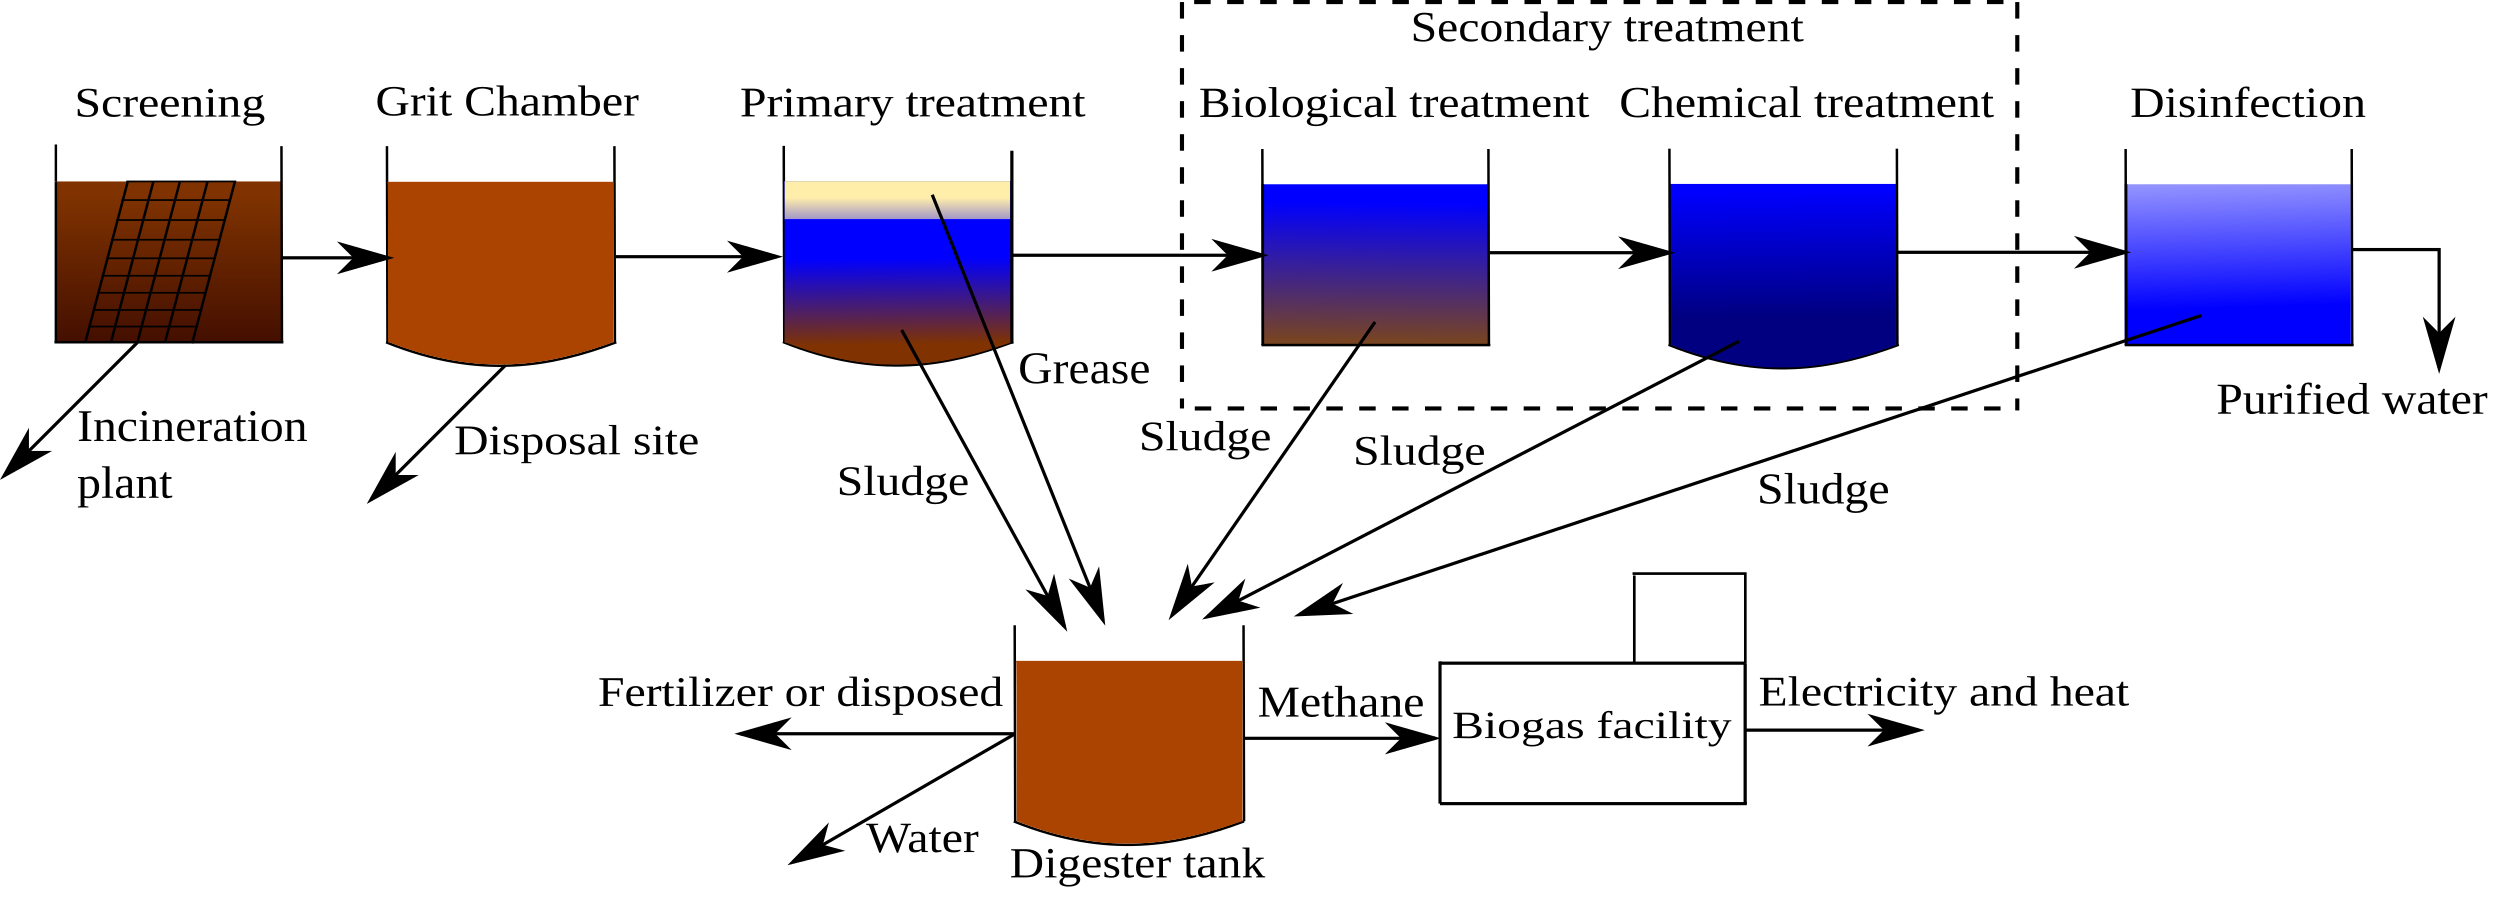
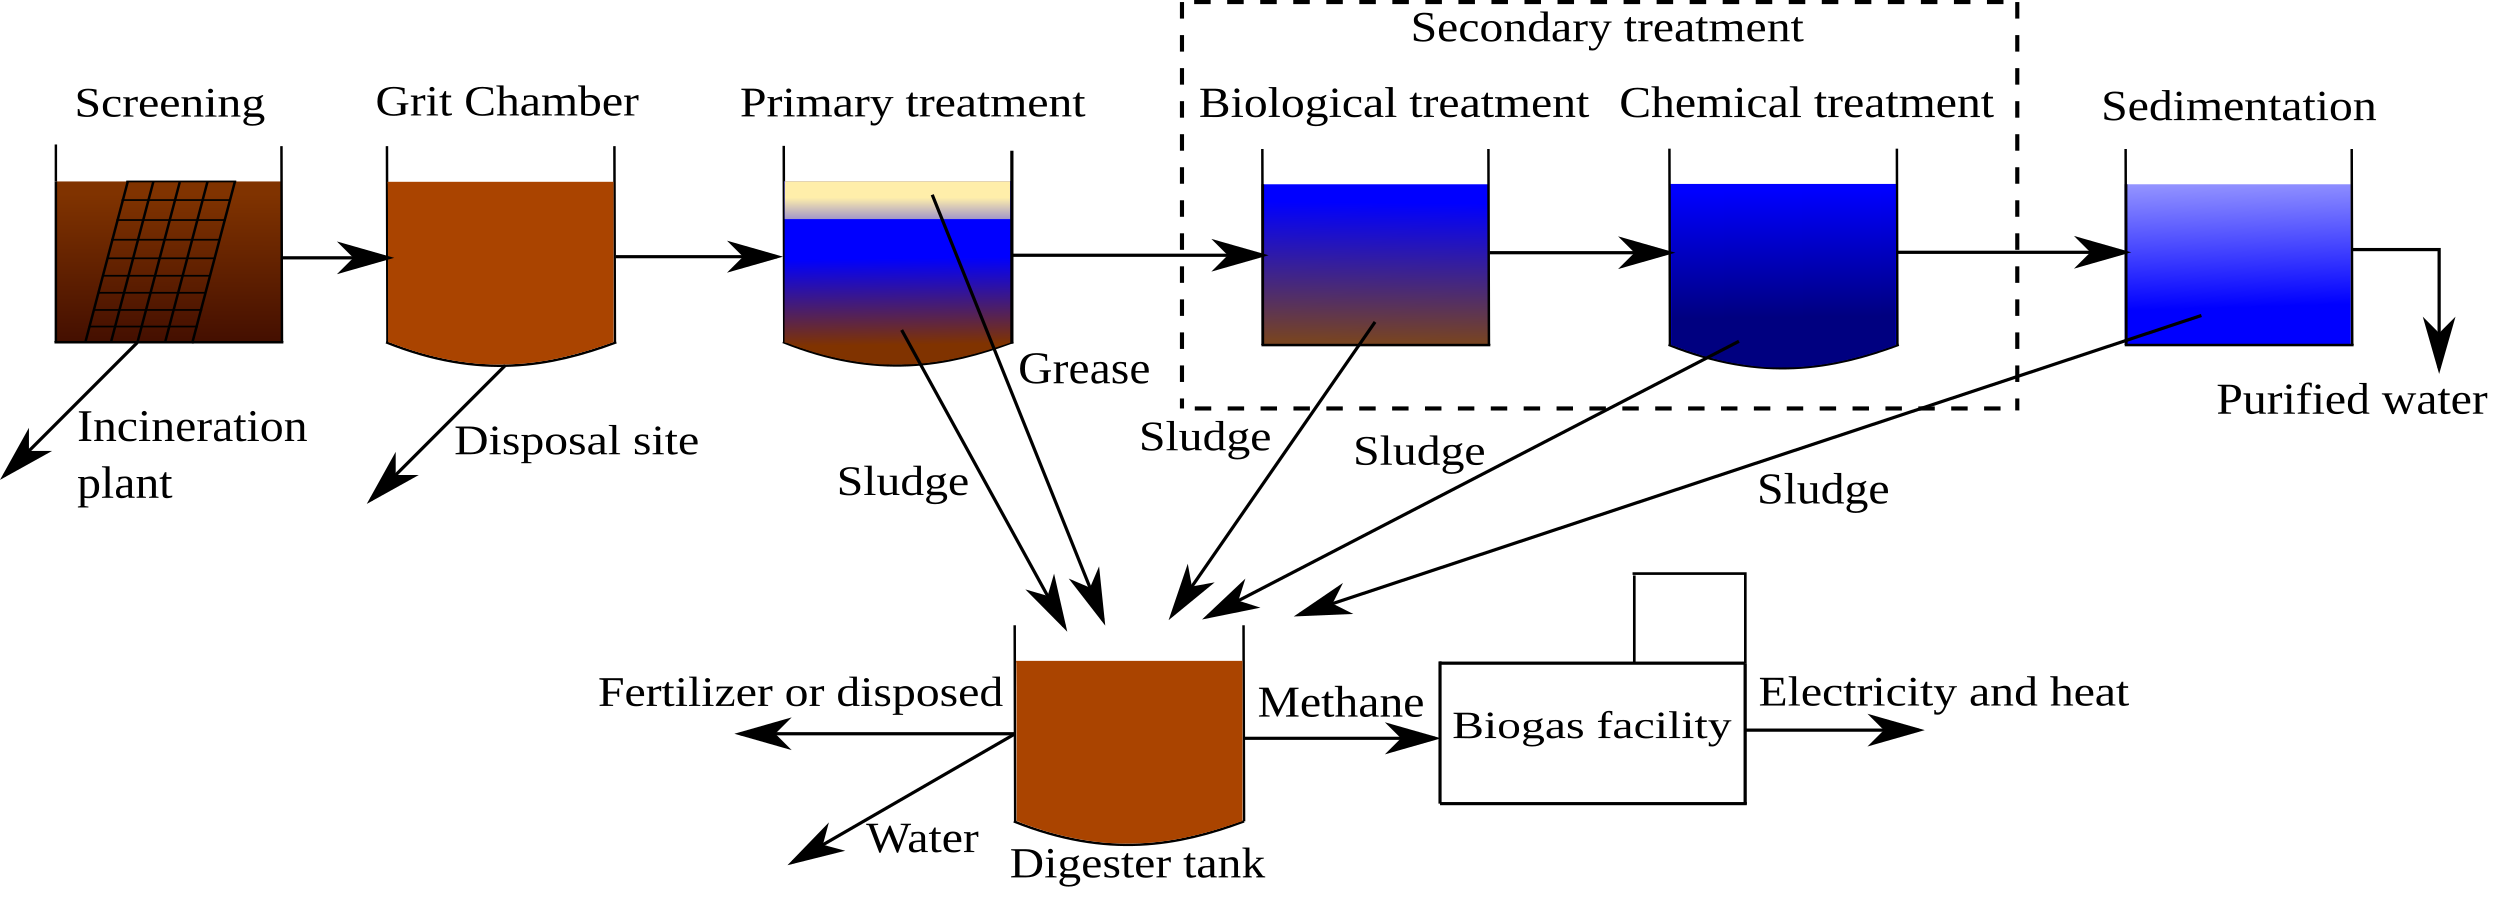
<svg xmlns="http://www.w3.org/2000/svg" xmlns:xlink="http://www.w3.org/1999/xlink" width="205.395mm" height="73.732mm" viewBox="0 0 205.395 73.732" version="1.1" id="svg8445">
  <defs id="defs8439">
    <marker style="overflow:visible" id="marker9866" refX="0" refY="0" orient="auto">
      <path transform="matrix(-0.8,0,0,-0.8,-10,0)" style="fill:#000000;fill-opacity:1;fill-rule:evenodd;stroke:#000000;stroke-width:1pt;stroke-opacity:1" d="M 0,0 5,-5 -12.5,0 5,5 Z" id="path9864" />
    </marker>
    <marker style="overflow:visible" id="marker7467" refX="0" refY="0" orient="auto">
      <path transform="matrix(-0.8,0,0,-0.8,-10,0)" style="fill:#000000;fill-opacity:1;fill-rule:evenodd;stroke:#000000;stroke-width:1pt;stroke-opacity:1" d="M 0,0 5,-5 -12.5,0 5,5 Z" id="path7465" />
    </marker>
    <marker orient="auto" refY="0" refX="0" id="marker6686" style="overflow:visible">
      <path id="path6684" d="M 0,0 5,-5 -12.5,0 5,5 Z" style="fill:#000000;fill-opacity:1;fill-rule:evenodd;stroke:#000000;stroke-width:1pt;stroke-opacity:1" transform="matrix(-0.8,0,0,-0.8,-10,0)" />
    </marker>
    <marker orient="auto" refY="0" refX="0" id="marker6785" style="overflow:visible">
      <path id="path6783" d="M 0,0 5,-5 -12.5,0 5,5 Z" style="fill:#000000;fill-opacity:1;fill-rule:evenodd;stroke:#000000;stroke-width:1pt;stroke-opacity:1" transform="matrix(-0.8,0,0,-0.8,-10,0)" />
    </marker>
    <marker style="overflow:visible" id="marker6178" refX="0" refY="0" orient="auto">
      <path transform="matrix(-0.8,0,0,-0.8,-10,0)" style="fill:#000000;fill-opacity:1;fill-rule:evenodd;stroke:#000000;stroke-width:1pt;stroke-opacity:1" d="M 0,0 5,-5 -12.5,0 5,5 Z" id="path6176" />
    </marker>
    <marker style="overflow:visible" id="marker5956" refX="0" refY="0" orient="auto">
      <path transform="matrix(-0.8,0,0,-0.8,-10,0)" style="fill:#000000;fill-opacity:1;fill-rule:evenodd;stroke:#000000;stroke-width:1pt;stroke-opacity:1" d="M 0,0 5,-5 -12.5,0 5,5 Z" id="path5954" />
    </marker>
    <marker orient="auto" refY="0" refX="0" id="marker5754" style="overflow:visible">
      <path id="path5752" d="M 0,0 5,-5 -12.5,0 5,5 Z" style="fill:#000000;fill-opacity:1;fill-rule:evenodd;stroke:#000000;stroke-width:1pt;stroke-opacity:1" transform="matrix(-0.8,0,0,-0.8,-10,0)" />
    </marker>
    <marker orient="auto" refY="0" refX="0" id="marker5374" style="overflow:visible">
      <path id="path5372" d="M 0,0 5,-5 -12.5,0 5,5 Z" style="fill:#000000;fill-opacity:1;fill-rule:evenodd;stroke:#000000;stroke-width:1pt;stroke-opacity:1" transform="matrix(-0.8,0,0,-0.8,-10,0)" />
    </marker>
    <marker orient="auto" refY="0" refX="0" id="marker5208" style="overflow:visible">
      <path id="path5206" d="M 0,0 5,-5 -12.5,0 5,5 Z" style="fill:#000000;fill-opacity:1;fill-rule:evenodd;stroke:#000000;stroke-width:1pt;stroke-opacity:1" transform="matrix(-0.8,0,0,-0.8,-10,0)" />
    </marker>
    <marker orient="auto" refY="0" refX="0" id="marker5048" style="overflow:visible">
      <path id="path5046" d="M 0,0 5,-5 -12.5,0 5,5 Z" style="fill:#000000;fill-opacity:1;fill-rule:evenodd;stroke:#000000;stroke-width:1pt;stroke-opacity:1" transform="matrix(-0.8,0,0,-0.8,-10,0)" />
    </marker>
    <marker orient="auto" refY="0" refX="0" id="marker4894" style="overflow:visible">
      <path id="path4892" d="M 0,0 5,-5 -12.5,0 5,5 Z" style="fill:#000000;fill-opacity:1;fill-rule:evenodd;stroke:#000000;stroke-width:1pt;stroke-opacity:1" transform="matrix(-0.8,0,0,-0.8,-10,0)" />
    </marker>
    <marker orient="auto" refY="0" refX="0" id="marker4746" style="overflow:visible">
      <path id="path4744" d="M 0,0 5,-5 -12.5,0 5,5 Z" style="fill:#000000;fill-opacity:1;fill-rule:evenodd;stroke:#000000;stroke-width:1pt;stroke-opacity:1" transform="matrix(-0.8,0,0,-0.8,-10,0)" />
    </marker>
    <marker style="overflow:visible" id="marker4490" refX="0" refY="0" orient="auto">
      <path transform="matrix(-0.8,0,0,-0.8,-10,0)" style="fill:#000000;fill-opacity:1;fill-rule:evenodd;stroke:#000000;stroke-width:1pt;stroke-opacity:1" d="M 0,0 5,-5 -12.5,0 5,5 Z" id="path4488" />
    </marker>
    <marker orient="auto" refY="0" refX="0" id="marker5744" style="overflow:visible">
      <path id="path5742" d="M 0,0 5,-5 -12.5,0 5,5 Z" style="fill:#000000;fill-opacity:1;fill-rule:evenodd;stroke:#000000;stroke-width:1pt;stroke-opacity:1" transform="matrix(-0.8,0,0,-0.8,-10,0)" />
    </marker>
    <marker orient="auto" refY="0" refX="0" id="marker5734" style="overflow:visible">
      <path id="path5732" d="M 0,0 5,-5 -12.5,0 5,5 Z" style="fill:#000000;fill-opacity:1;fill-rule:evenodd;stroke:#000000;stroke-width:1pt;stroke-opacity:1" transform="matrix(-0.8,0,0,-0.8,-10,0)" />
    </marker>
    <marker orient="auto" refY="0" refX="0" id="marker5556" style="overflow:visible">
      <path id="path5554" d="M 0,0 5,-5 -12.5,0 5,5 Z" style="fill:#000000;fill-opacity:1;fill-rule:evenodd;stroke:#000000;stroke-width:1pt;stroke-opacity:1" transform="matrix(-0.8,0,0,-0.8,-10,0)" />
    </marker>
    <marker orient="auto" refY="0" refX="0" id="marker5384" style="overflow:visible">
      <path id="path5382" d="M 0,0 5,-5 -12.5,0 5,5 Z" style="fill:#000000;fill-opacity:1;fill-rule:evenodd;stroke:#000000;stroke-width:1pt;stroke-opacity:1" transform="matrix(-0.8,0,0,-0.8,-10,0)" />
    </marker>
    <linearGradient xlink:href="#linearGradient766" id="linearGradient770" x1="82.974" y1="23.476" x2="82.974" y2="26.797" gradientUnits="userSpaceOnUse" gradientTransform="matrix(0.8655555,0,0,1.4677,-251.8149,220.7499)" />
    <linearGradient id="linearGradient766">
      <stop style="stop-color:#ffeeaa;stop-opacity:1;" offset="0" id="stop762" />
      <stop style="stop-color:#ffeeaa;stop-opacity:0;" offset="1" id="stop764" />
    </linearGradient>
    <linearGradient xlink:href="#linearGradient693" id="linearGradient695" x1="195.882" y1="64.449" x2="194.946" y2="39.005" gradientUnits="userSpaceOnUse" gradientTransform="matrix(0.8621174,0,0,0.6990277,-238.3457,219.1479)" />
    <linearGradient id="linearGradient693">
      <stop style="stop-color:#0000ff;stop-opacity:1;" offset="0" id="stop689" />
      <stop style="stop-color:#0000ff;stop-opacity:0;" offset="1" id="stop691" />
    </linearGradient>
    <linearGradient xlink:href="#linearGradient725" id="linearGradient727" x1="160.429" y1="23.617" x2="160.661" y2="38.459" gradientUnits="userSpaceOnUse" gradientTransform="matrix(0.8621174,0,0,0.7028889,-245.5802,237.9957)" />
    <linearGradient id="linearGradient725">
      <stop style="stop-color:#0000ff;stop-opacity:1;" offset="0" id="stop721" />
      <stop style="stop-color:#000080;stop-opacity:1" offset="1" id="stop723" />
    </linearGradient>
    <linearGradient xlink:href="#linearGradient749" id="linearGradient751" x1="82.413" y1="41.718" x2="82.259" y2="31.578" gradientUnits="userSpaceOnUse" gradientTransform="matrix(0.8714984,0,-0.00109889,0.7023816,-252.24,238.0084)" />
    <linearGradient id="linearGradient749">
      <stop style="stop-color:#803300;stop-opacity:1" offset="0" id="stop745" />
      <stop style="stop-color:#0000ff;stop-opacity:1" offset="1" id="stop747" />
    </linearGradient>
    <linearGradient xlink:href="#linearGradient741" id="linearGradient743" x1="122.169" y1="25.067" x2="121.965" y2="41.476" gradientUnits="userSpaceOnUse" gradientTransform="matrix(0.8621174,0,0,0.6990277,-245.5802,238.0842)" />
    <linearGradient id="linearGradient741">
      <stop style="stop-color:#0000ff;stop-opacity:1;" offset="0" id="stop737" />
      <stop style="stop-color:#784421;stop-opacity:1" offset="1" id="stop739" />
    </linearGradient>
    <linearGradient xlink:href="#linearGradient118" id="linearGradient120" x1="16.489" y1="24.054" x2="16.442" y2="48.717" gradientUnits="userSpaceOnUse" gradientTransform="matrix(0.8621174,0,0,0.6990277,-254.9997,238.0842)" />
    <linearGradient id="linearGradient118">
      <stop style="stop-color:#803300;stop-opacity:1;" offset="0" id="stop114" />
      <stop style="stop-color:#2b0000;stop-opacity:1" offset="1" id="stop116" />
    </linearGradient>
  </defs>
  <g id="layer1" transform="translate(253.8879,-238.9675)">
    <rect id="rect104" width="18.574" height="13.211" x="-249.297" y="253.875" style="fill:url(#linearGradient120);fill-opacity:1;stroke-width:0.205" />
    <path style="fill:none;stroke:#000000;stroke-width:0.205px;stroke-linecap:butt;stroke-linejoin:miter;stroke-opacity:1" d="M -249.297,267.085 V 253.875" id="path122" />
    <path style="fill:none;stroke:#000000;stroke-width:0.2px;stroke-linecap:butt;stroke-linejoin:miter;stroke-opacity:1" d="m -249.297,253.875 v -3.038" id="path126" />
    <path style="fill:none;stroke:#000000;stroke-width:0.205px;stroke-linecap:butt;stroke-linejoin:miter;stroke-opacity:1" d="m -230.723,267.085 -0.041,-16.109" id="path128" />
    <path style="fill:none;stroke:#000000;stroke-width:0.207px;stroke-linecap:butt;stroke-linejoin:miter;stroke-opacity:1" d="m -249.411,267.085 h 18.802" id="path134" />
    <path style="fill:none;stroke:#000000;stroke-width:0.205px;stroke-linecap:butt;stroke-linejoin:miter;stroke-opacity:1" d="m -242.597,267.102 3.479,-13.178" id="path136" />
    <path style="fill:none;stroke:#000000;stroke-width:0.205px;stroke-linecap:butt;stroke-linejoin:miter;stroke-opacity:1" d="m -244.764,267.056 3.479,-13.178" id="path136-3" />
    <path style="fill:none;stroke:#000000;stroke-width:0.207px;stroke-linecap:butt;stroke-linejoin:miter;stroke-opacity:1" d="m -238.098,267.163 3.507,-13.267" id="path136-9" />
    <path style="fill:none;stroke:#000000;stroke-width:0.205px;stroke-linecap:butt;stroke-linejoin:miter;stroke-opacity:1" d="m -240.316,267.056 3.479,-13.178" id="path136-5" />
    <path style="fill:none;stroke:#000000;stroke-width:0.205px;stroke-linecap:butt;stroke-linejoin:miter;stroke-opacity:1" d="m -246.874,267.079 3.479,-13.178" id="path136-6" />
    <path style="fill:none;stroke:#000000;stroke-width:0.143px;stroke-linecap:butt;stroke-linejoin:miter;stroke-opacity:1" d="m -243.514,253.875 h 9.04" id="path190" />
    <path style="fill:none;stroke:#000000;stroke-width:0.142px;stroke-linecap:butt;stroke-linejoin:miter;stroke-opacity:1" d="m -243.895,255.404 h 8.926" id="path190-6" />
    <path style="fill:none;stroke:#000000;stroke-width:0.143px;stroke-linecap:butt;stroke-linejoin:miter;stroke-opacity:1" d="m -244.314,257.045 h 8.975" id="path190-8" />
    <path style="fill:none;stroke:#000000;stroke-width:0.143px;stroke-linecap:butt;stroke-linejoin:miter;stroke-opacity:1" d="m -244.765,258.664 h 8.969" id="path190-65" />
    <path style="fill:none;stroke:#000000;stroke-width:0.142px;stroke-linecap:butt;stroke-linejoin:miter;stroke-opacity:1" d="m -245.093,260.189 h 8.912" id="path190-3" />
    <path style="fill:none;stroke:#000000;stroke-width:0.142px;stroke-linecap:butt;stroke-linejoin:miter;stroke-opacity:1" d="m -245.492,261.623 h 8.912" id="path190-4" />
    <path style="fill:none;stroke:#000000;stroke-width:0.142px;stroke-linecap:butt;stroke-linejoin:miter;stroke-opacity:1" d="m -245.834,263.022 h 8.827" id="path190-46" />
    <path style="fill:none;stroke:#000000;stroke-width:0.142px;stroke-linecap:butt;stroke-linejoin:miter;stroke-opacity:1" d="m -246.176,264.432 h 8.898" id="path190-66" />
    <path style="fill:none;stroke:#000000;stroke-width:0.143px;stroke-linecap:butt;stroke-linejoin:miter;stroke-opacity:1" d="m -246.589,265.796 h 8.955" id="path190-659" />
    <path style="fill:none;stroke:#000000;stroke-width:0.205px;stroke-linecap:butt;stroke-linejoin:miter;stroke-opacity:1" d="m -222.055,267.085 -0.041,-16.109" id="path128-6" />
    <path style="fill:none;stroke:#000000;stroke-width:0.205px;stroke-linecap:butt;stroke-linejoin:miter;stroke-opacity:1" d="m -203.368,267.085 -0.041,-16.109" id="path128-3" />
    <path style="fill:none;stroke:#000000;stroke-width:0.207px;stroke-linecap:butt;stroke-linejoin:miter;stroke-opacity:1" d="m -222.169,267.085 c 7.729,3.096 13.528,1.996 18.915,0" id="path134-1" />
    <path style="fill:#aa4400;stroke-width:0.036" d="m -214.052,268.874 c -1.81,-0.105 -3.813,-0.473 -5.652,-1.04 -0.593,-0.183 -1.593,-0.527 -1.868,-0.643 l -0.185,-0.078 9.032,0.001 9.032,10e-4 -0.302,0.115 c -0.921,0.349 -2.694,0.865 -3.851,1.121 -2.032,0.45 -4.246,0.636 -6.207,0.522 z" id="path316" />
    <path style="fill:#aa4400;stroke-width:0.036" d="m -214.358,268.842 c -1.869,-0.154 -3.806,-0.536 -5.585,-1.102 -0.536,-0.171 -1.634,-0.554 -1.67,-0.583 -0.009,-0.008 3.992,-0.013 8.891,-0.013 l 8.908,7.9e-4 -0.35,0.127 c -0.859,0.313 -2.199,0.707 -3.279,0.966 -1.102,0.264 -2.144,0.437 -3.367,0.559 -0.624,0.062 -2.98,0.093 -3.548,0.046 z" id="path318" />
    <path style="fill:#aa4400;stroke-width:0.036" d="m -214.223,268.868 c -1.942,-0.161 -3.545,-0.454 -5.329,-0.976 -0.575,-0.168 -1.869,-0.607 -2.072,-0.702 -0.07,-0.033 -0.184,-0.07 -0.253,-0.082 l -0.127,-0.022 v -6.39 c 0,-3.515 -0.012,-6.481 -0.026,-6.592 l -0.026,-0.201 h 9.287 9.287 v 6.592 6.592 l -0.091,0.022 c -0.05,0.012 -0.383,0.121 -0.74,0.243 -2.566,0.874 -4.794,1.345 -7.133,1.505 -0.447,0.031 -2.445,0.039 -2.776,0.012 z" id="path320" />
    <path style="fill:#aa4400;stroke-width:0.005" d="m -213.324,268.916 c -0.95,-0.025 -1.829,-0.101 -2.757,-0.239 -1.85,-0.275 -3.727,-0.783 -5.68,-1.537 -0.101,-0.039 -0.123,-0.049 -0.111,-0.05 0.022,-0.002 0.106,0.015 0.119,0.024 0.015,0.011 0.221,0.097 0.327,0.137 0.313,0.118 0.891,0.318 1.381,0.477 2.049,0.665 4.318,1.082 6.326,1.164 0.287,0.012 0.434,0.014 0.822,0.014 0.404,4e-5 0.56,-0.003 0.89,-0.016 1.174,-0.048 2.352,-0.183 3.503,-0.401 0.135,-0.026 0.457,-0.091 0.531,-0.107 0.034,-0.008 0.036,-0.008 0.036,-8e-4 0,0.005 -0.006,0.008 -0.021,0.011 -0.012,0.002 -0.102,0.021 -0.2,0.041 -1.322,0.275 -2.593,0.429 -3.935,0.477 -0.202,0.007 -1.023,0.011 -1.229,0.006 z" id="path324" />
    <rect id="rect104-2" width="18.574" height="13.211" x="-150.135" y="254.107" style="fill:url(#linearGradient743);fill-opacity:1;stroke-width:0.205" />
    <path style="fill:none;stroke:#000000;stroke-width:0.205px;stroke-linecap:butt;stroke-linejoin:miter;stroke-opacity:1" d="M -150.135,267.317 V 254.107" id="path122-4" />
    <path style="fill:none;stroke:#000000;stroke-width:0.205px;stroke-linecap:butt;stroke-linejoin:miter;stroke-opacity:1" d="m -131.561,267.317 -0.041,-16.109" id="path128-62" />
    <path style="fill:none;stroke:#000000;stroke-width:0.207px;stroke-linecap:butt;stroke-linejoin:miter;stroke-opacity:1" d="m -150.248,267.317 h 18.802" id="path134-5" />
    <path style="fill:none;stroke:#000000;stroke-width:0.205px;stroke-linecap:butt;stroke-linejoin:miter;stroke-opacity:1" d="m -150.135,267.317 -0.041,-16.109" id="path128-3-0" />
    <rect style="fill:#0000ff;stroke-width:0.205" id="rect270-5" width="18.688" height="13.211" x="-189.455" y="253.848" />
    <path style="fill:none;stroke:#000000;stroke-width:0.205px;stroke-linecap:butt;stroke-linejoin:miter;stroke-opacity:1" d="m -189.455,267.059 -0.041,-16.109" id="path128-6-2" />
    <path style="fill:none;stroke:#000000;stroke-width:0.207px;stroke-linecap:butt;stroke-linejoin:miter;stroke-opacity:1" d="m -189.569,267.059 c 7.729,3.096 13.528,1.996 18.915,0" id="path134-1-9" />
    <path style="fill:#aa4400;stroke-width:0.036" d="m -181.452,268.847 c -1.81,-0.105 -3.813,-0.473 -5.652,-1.04 -0.593,-0.183 -1.593,-0.527 -1.868,-0.643 l -0.185,-0.078 9.032,0.001 9.032,10e-4 -0.302,0.115 c -0.921,0.349 -2.694,0.865 -3.851,1.121 -2.032,0.45 -4.246,0.636 -6.207,0.522 z" id="path316-0" />
    <path style="fill:#aa4400;stroke-width:0.036" d="m -181.757,268.816 c -1.869,-0.154 -3.806,-0.536 -5.585,-1.102 -0.536,-0.171 -1.634,-0.554 -1.67,-0.583 -0.009,-0.008 3.992,-0.013 8.891,-0.013 l 8.908,7.9e-4 -0.35,0.127 c -0.859,0.313 -2.199,0.707 -3.279,0.966 -1.102,0.264 -2.144,0.437 -3.367,0.559 -0.624,0.062 -2.98,0.093 -3.548,0.046 z" id="path318-2" />
    <path style="fill:url(#linearGradient751);fill-opacity:1;stroke-width:0.037" d="m -181.609,268.899 c -1.953,-0.161 -3.565,-0.456 -5.359,-0.98 -0.578,-0.169 -1.879,-0.609 -2.083,-0.705 -0.07,-0.033 -0.185,-0.07 -0.255,-0.082 l -0.127,-0.022 0.01,-6.415 c 0.005,-3.528 -0.002,-6.506 -0.016,-6.617 l -0.026,-0.202 h 9.34 9.34 l -0.01,6.617 -0.01,6.617 -0.092,0.022 c -0.05,0.012 -0.385,0.122 -0.744,0.244 -2.583,0.878 -4.824,1.35 -7.176,1.511 -0.449,0.031 -2.459,0.039 -2.792,0.012 z" id="path320-1" />
    <rect style="fill:#0000ff;stroke-width:0.205" id="rect270-57" width="18.688" height="13.211" x="-116.69" y="254.079" />
    <path style="fill:none;stroke:#000000;stroke-width:0.205px;stroke-linecap:butt;stroke-linejoin:miter;stroke-opacity:1" d="m -116.69,267.289 -0.041,-16.109" id="path128-6-7" />
    <path style="fill:none;stroke:#000000;stroke-width:0.205px;stroke-linecap:butt;stroke-linejoin:miter;stroke-opacity:1" d="m -98.002,267.289 -0.041,-16.109" id="path128-3-2" />
    <path style="fill:none;stroke:#000000;stroke-width:0.207px;stroke-linecap:butt;stroke-linejoin:miter;stroke-opacity:1" d="m -116.804,267.289 c 7.729,3.096 13.528,1.996 18.915,0" id="path134-1-4" />
    <path style="fill:#aa4400;stroke-width:0.036" d="m -108.992,269.046 c -1.869,-0.154 -3.806,-0.536 -5.585,-1.102 -0.536,-0.171 -1.634,-0.554 -1.67,-0.583 -0.009,-0.008 3.992,-0.013 8.891,-0.013 l 8.908,7.9e-4 -0.35,0.127 c -0.859,0.313 -2.199,0.707 -3.279,0.966 -1.102,0.264 -2.144,0.437 -3.367,0.559 -0.624,0.062 -2.98,0.093 -3.548,0.046 z" id="path318-28" />
    <path style="fill:url(#linearGradient727);fill-opacity:1;stroke-width:0.036" d="m -108.831,269.14 c -1.933,-0.161 -3.528,-0.456 -5.302,-0.981 -0.572,-0.169 -1.86,-0.61 -2.062,-0.705 -0.069,-0.033 -0.183,-0.07 -0.252,-0.082 l -0.126,-0.022 v -6.42 c 0,-3.531 -0.012,-6.511 -0.026,-6.622 l -0.026,-0.202 h 9.24 9.24 v 6.622 6.622 l -0.091,0.022 c -0.05,0.012 -0.381,0.122 -0.736,0.244 -2.553,0.878 -4.77,1.351 -7.097,1.512 -0.445,0.031 -2.433,0.039 -2.762,0.012 z" id="path320-0" />
    <path style="fill:none;stroke:#000000;stroke-width:0.205px;stroke-linecap:butt;stroke-linejoin:miter;stroke-opacity:1" d="m -170.482,306.447 -0.041,-16.109" id="path128-6-72" />
    <path style="fill:none;stroke:#000000;stroke-width:0.205px;stroke-linecap:butt;stroke-linejoin:miter;stroke-opacity:1" d="m -151.68,306.447 -0.041,-16.109" id="path128-3-23" />
    <path style="fill:none;stroke:#000000;stroke-width:0.207px;stroke-linecap:butt;stroke-linejoin:miter;stroke-opacity:1" d="m -170.596,306.447 c 7.729,3.096 13.528,1.996 18.915,0" id="path134-1-45" />
    <path style="fill:#aa4400;stroke-width:0.036" d="m -162.479,308.235 c -1.81,-0.105 -3.813,-0.473 -5.652,-1.04 -0.593,-0.183 -1.593,-0.527 -1.868,-0.643 l -0.185,-0.078 9.032,0.001 9.032,10e-4 -0.302,0.115 c -0.921,0.349 -2.694,0.865 -3.851,1.121 -2.032,0.45 -4.246,0.636 -6.207,0.522 z" id="path316-04" />
    <path style="fill:#aa4400;stroke-width:0.036" d="m -162.784,308.204 c -1.869,-0.154 -3.806,-0.536 -5.585,-1.102 -0.536,-0.171 -1.634,-0.554 -1.67,-0.583 -0.009,-0.008 3.992,-0.013 8.891,-0.013 l 8.908,7.9e-4 -0.35,0.127 c -0.859,0.313 -2.199,0.707 -3.279,0.966 -1.102,0.264 -2.144,0.437 -3.367,0.559 -0.624,0.062 -2.98,0.093 -3.548,0.046 z" id="path318-8" />
    <path style="fill:#aa4400;stroke-width:0.036" d="m -162.569,308.215 c -1.946,-0.16 -3.552,-0.454 -5.339,-0.975 -0.576,-0.168 -1.873,-0.606 -2.076,-0.702 -0.07,-0.033 -0.184,-0.07 -0.254,-0.082 l -0.127,-0.022 v -6.384 c 0,-3.511 -0.012,-6.475 -0.026,-6.585 l -0.026,-0.201 h 9.304 9.304 v 6.586 6.586 l -0.091,0.022 c -0.05,0.012 -0.384,0.121 -0.741,0.243 -2.571,0.874 -4.803,1.343 -7.146,1.504 -0.448,0.031 -2.45,0.039 -2.781,0.012 z" id="path320-9" />
    <path style="fill:#aa4400;stroke-width:0.005" d="m -161.751,308.277 c -0.95,-0.025 -1.829,-0.101 -2.757,-0.239 -1.85,-0.275 -3.727,-0.783 -5.68,-1.537 -0.101,-0.039 -0.123,-0.049 -0.111,-0.05 0.022,-0.002 0.106,0.015 0.119,0.024 0.015,0.011 0.221,0.097 0.327,0.137 0.313,0.118 0.891,0.318 1.381,0.477 2.049,0.665 4.318,1.082 6.326,1.164 0.287,0.012 0.434,0.014 0.822,0.014 0.404,3e-5 0.56,-0.003 0.89,-0.016 1.174,-0.048 2.352,-0.183 3.503,-0.401 0.135,-0.026 0.457,-0.091 0.531,-0.107 0.034,-0.008 0.036,-0.008 0.036,-8e-4 0,0.005 -0.006,0.009 -0.021,0.011 -0.012,0.002 -0.102,0.021 -0.2,0.041 -1.322,0.275 -2.593,0.429 -3.935,0.477 -0.202,0.007 -1.023,0.011 -1.229,0.006 z" id="path324-1" />
    <rect id="rect104-2-5" width="18.574" height="13.211" x="-79.323" y="254.106" style="fill:url(#linearGradient695);fill-opacity:1;stroke-width:0.205" />
    <path style="fill:none;stroke:#000000;stroke-width:0.205px;stroke-linecap:butt;stroke-linejoin:miter;stroke-opacity:1" d="m -79.209,267.316 v -13.211" id="path122-4-6" />
    <path style="fill:none;stroke:#000000;stroke-width:0.205px;stroke-linecap:butt;stroke-linejoin:miter;stroke-opacity:1" d="m -60.635,267.316 -0.041,-16.109" id="path128-62-2" />
    <path style="fill:none;stroke:#000000;stroke-width:0.207px;stroke-linecap:butt;stroke-linejoin:miter;stroke-opacity:1" d="m -79.323,267.316 h 18.802" id="path134-5-9" />
    <path style="fill:none;stroke:#000000;stroke-width:0.205px;stroke-linecap:butt;stroke-linejoin:miter;stroke-opacity:1" d="m -79.209,267.316 -0.041,-16.109" id="path128-3-0-6" />
    <text xml:space="preserve" style="font-style:normal;font-variant:normal;font-weight:normal;font-stretch:normal;font-size:3.686px;line-height:1.25;font-family:'Times New Roman';-inkscape-font-specification:'Times New Roman, ';letter-spacing:0px;word-spacing:0px;fill:#000000;fill-opacity:1;stroke:none;stroke-width:0.215" x="-233.089" y="264.198" id="text651" transform="scale(1.062972,0.9407589)">
      <tspan id="tspan649" x="-233.089" y="264.198" style="font-style:normal;font-variant:normal;font-weight:normal;font-stretch:normal;font-size:3.686px;font-family:'Times New Roman';-inkscape-font-specification:'Times New Roman, ';stroke-width:0.215">Screening</tspan>
    </text>
    <text xml:space="preserve" style="font-style:normal;font-variant:normal;font-weight:normal;font-stretch:normal;font-size:3.729px;line-height:1.25;font-family:'Times New Roman';-inkscape-font-specification:'Times New Roman, ';letter-spacing:0px;word-spacing:0px;fill:#000000;fill-opacity:1;stroke:none;stroke-width:0.217" x="-212.305" y="261.025" id="text659" transform="scale(1.050587,0.9518487)">
      <tspan x="-212.305" y="261.025" style="font-style:normal;font-variant:normal;font-weight:normal;font-stretch:normal;font-size:3.729px;line-height:0px;font-family:'Times New Roman';-inkscape-font-specification:'Times New Roman, ';stroke-width:0.217" id="tspan661">Grit Chamber</tspan>
    </text>
    <text xml:space="preserve" style="font-style:normal;font-variant:normal;font-weight:normal;font-stretch:normal;font-size:3.686px;line-height:1.25;font-family:'Times New Roman';-inkscape-font-specification:'Times New Roman, ';letter-spacing:0px;word-spacing:0px;fill:#000000;fill-opacity:1;stroke:none;stroke-width:0.215" x="-181.657" y="264.178" id="text667" transform="scale(1.062972,0.9407589)">
      <tspan id="tspan665" x="-181.657" y="264.178" style="font-style:normal;font-variant:normal;font-weight:normal;font-stretch:normal;font-size:3.686px;font-family:'Times New Roman';-inkscape-font-specification:'Times New Roman, ';stroke-width:0.215">Primary treatment</tspan>
    </text>
    <text xml:space="preserve" style="font-style:normal;font-variant:normal;font-weight:normal;font-stretch:normal;font-size:3.724px;line-height:1.25;font-family:'Times New Roman';-inkscape-font-specification:'Times New Roman, ';letter-spacing:0px;word-spacing:0px;fill:#000000;fill-opacity:1;stroke:none;stroke-width:0.217" x="-131.171" y="254.959" id="text679" transform="scale(1.052004,0.950567)">
      <tspan id="tspan677" x="-131.171" y="254.959" style="font-style:normal;font-variant:normal;font-weight:normal;font-stretch:normal;font-size:3.724px;font-family:'Times New Roman';-inkscape-font-specification:'Times New Roman, ';stroke-width:0.217">Secondary treatment</tspan>
    </text>
    <text xml:space="preserve" style="font-style:normal;font-variant:normal;font-weight:normal;font-stretch:normal;font-size:3.724px;line-height:1.25;font-family:'Times New Roman';-inkscape-font-specification:'Times New Roman, ';letter-spacing:0px;word-spacing:0px;fill:#000000;fill-opacity:1;stroke:none;stroke-width:0.217" x="-147.716" y="261.502" id="text683" transform="scale(1.052004,0.950567)">
      <tspan id="tspan681" x="-147.716" y="261.502" style="font-style:normal;font-variant:normal;font-weight:normal;font-stretch:normal;font-size:3.724px;font-family:'Times New Roman';-inkscape-font-specification:'Times New Roman, ';stroke-width:0.217">Biological treatment</tspan>
    </text>
    <text xml:space="preserve" style="font-style:normal;font-variant:normal;font-weight:normal;font-stretch:normal;font-size:3.778px;line-height:1.25;font-family:'Times New Roman';-inkscape-font-specification:'Times New Roman, ';letter-spacing:0px;word-spacing:0px;fill:#000000;fill-opacity:1;stroke:none;stroke-width:0.22" x="-116.535" y="257.796" id="text687" transform="scale(1.037056,0.9642684)">
      <tspan id="tspan685" x="-116.535" y="257.796" style="font-style:normal;font-variant:normal;font-weight:normal;font-stretch:normal;font-size:3.778px;font-family:'Times New Roman';-inkscape-font-specification:'Times New Roman, ';stroke-width:0.22">Chemical treatment</tspan>
    </text>
    <rect style="fill:url(#linearGradient770);fill-opacity:1;stroke-width:0.298" id="rect757" width="18.532" height="3.121" x="-189.42" y="253.848" />
    <path style="fill:none;stroke:#000000;stroke-width:0.339;stroke-linecap:butt;stroke-linejoin:miter;stroke-miterlimit:4;stroke-dasharray:1.357, 1.357;stroke-dashoffset:0;stroke-opacity:1" d="M -89.286,239.137 H -156.07" id="path1577" />
    <path style="fill:none;stroke:#000000;stroke-width:0.339;stroke-linecap:butt;stroke-linejoin:miter;stroke-miterlimit:4;stroke-dasharray:1.357, 1.357;stroke-dashoffset:0;stroke-opacity:1" d="m -156.779,239.137 v 33.39" id="path1579" />
    <path style="fill:none;stroke:#000000;stroke-width:0.338;stroke-linecap:butt;stroke-linejoin:miter;stroke-miterlimit:4;stroke-dasharray:1.351, 1.351;stroke-dashoffset:0;stroke-opacity:1" d="m -155.726,272.526 h 66.642" id="path1581" />
    <path style="fill:none;stroke:#000000;stroke-width:0.339;stroke-linecap:butt;stroke-linejoin:miter;stroke-miterlimit:4;stroke-dasharray:1.357, 1.357;stroke-dashoffset:0;stroke-opacity:1" d="m -88.152,239.137 v 33.551" id="path1585" />
    <path style="fill:none;stroke:#000000;stroke-width:0.263px;stroke-linecap:butt;stroke-linejoin:miter;stroke-opacity:1" d="m -135.625,293.452 h 25.117" id="path1593" />
    <path style="fill:none;stroke:#000000;stroke-width:0.259px;stroke-linecap:butt;stroke-linejoin:miter;stroke-opacity:1" d="M -135.578,304.992 V 293.311" id="path1603" />
    <path style="fill:none;stroke:#000000;stroke-width:0.218px;stroke-linecap:butt;stroke-linejoin:miter;stroke-opacity:1" d="m -119.617,293.397 v -7.15" id="path1605" />
    <path style="fill:none;stroke:#000000;stroke-width:0.218px;stroke-linecap:butt;stroke-linejoin:miter;stroke-opacity:1" d="m -110.496,293.443 v -7.351 h -9.265" id="path1611" />
    <text xml:space="preserve" style="font-style:normal;font-variant:normal;font-weight:normal;font-stretch:normal;font-size:3.528px;line-height:1.25;font-family:'Times New Roman';-inkscape-font-specification:'Times New Roman, ';letter-spacing:0px;word-spacing:0px;fill:#000000;fill-opacity:1;stroke:none;stroke-width:0.205" x="-121.19" y="332.726" id="text683-1" transform="scale(1.110545,0.900459)">
      <tspan id="tspan681-5" x="-121.19" y="332.726" style="font-style:normal;font-variant:normal;font-weight:normal;font-stretch:normal;font-size:3.528px;font-family:'Times New Roman';-inkscape-font-specification:'Times New Roman, ';stroke-width:0.205">Biogas facility</tspan>
    </text>
    <path style="fill:none;stroke:#000000;stroke-width:0.265px;stroke-linecap:butt;stroke-linejoin:miter;stroke-opacity:1;marker-end:url(#marker5384)" d="m -179.81,266.079 13.361,24.342" id="path2267" />
    <path style="fill:none;stroke:#000000;stroke-width:0.265px;stroke-linecap:butt;stroke-linejoin:miter;stroke-opacity:1;marker-end:url(#marker5556)" d="m -177.297,254.967 14.023,34.925" id="path2269" />
    <path style="fill:none;stroke:#000000;stroke-width:0.265px;stroke-linecap:butt;stroke-linejoin:miter;stroke-opacity:1;marker-end:url(#marker5734)" d="m -140.916,265.418 -16.669,24.077" id="path2273" />
    <path style="fill:none;stroke:#000000;stroke-width:0.265px;stroke-linecap:butt;stroke-linejoin:miter;stroke-opacity:1;marker-end:url(#marker5744)" d="m -111.019,267.005 -43.656,22.622" id="path2275" />
    <text xml:space="preserve" style="font-style:normal;font-variant:normal;font-weight:normal;font-stretch:normal;font-size:3.686px;line-height:1.25;font-family:'Times New Roman';-inkscape-font-specification:'Times New Roman, ';letter-spacing:0px;word-spacing:0px;fill:#000000;fill-opacity:1;stroke:none;stroke-width:0.215" x="-174.179" y="297.245" id="text667-2" transform="scale(1.062972,0.9407589)">
      <tspan id="tspan665-5" x="-174.179" y="297.245" style="font-style:normal;font-variant:normal;font-weight:normal;font-stretch:normal;font-size:3.686px;font-family:'Times New Roman';-inkscape-font-specification:'Times New Roman, ';stroke-width:0.215">Sludge</tspan>
    </text>
    <text xml:space="preserve" style="font-style:normal;font-variant:normal;font-weight:normal;font-stretch:normal;font-size:3.686px;line-height:1.25;font-family:'Times New Roman';-inkscape-font-specification:'Times New Roman, ';letter-spacing:0px;word-spacing:0px;fill:#000000;fill-opacity:1;stroke:none;stroke-width:0.215" x="-150.821" y="293.337" id="text667-2-2" transform="scale(1.062972,0.9407589)">
      <tspan id="tspan665-5-4" x="-150.821" y="293.337" style="font-style:normal;font-variant:normal;font-weight:normal;font-stretch:normal;font-size:3.686px;font-family:'Times New Roman';-inkscape-font-specification:'Times New Roman, ';stroke-width:0.215">Sludge</tspan>
    </text>
    <text xml:space="preserve" style="font-style:normal;font-variant:normal;font-weight:normal;font-stretch:normal;font-size:3.686px;line-height:1.25;font-family:'Times New Roman';-inkscape-font-specification:'Times New Roman, ';letter-spacing:0px;word-spacing:0px;fill:#000000;fill-opacity:1;stroke:none;stroke-width:0.215" x="-134.268" y="294.602" id="text667-2-1" transform="scale(1.062972,0.9407589)">
      <tspan id="tspan665-5-8" x="-134.268" y="294.602" style="font-style:normal;font-variant:normal;font-weight:normal;font-stretch:normal;font-size:3.686px;font-family:'Times New Roman';-inkscape-font-specification:'Times New Roman, ';stroke-width:0.215">Sludge</tspan>
    </text>
    <text xml:space="preserve" style="font-style:normal;font-variant:normal;font-weight:normal;font-stretch:normal;font-size:3.833px;line-height:1.25;font-family:'Times New Roman';-inkscape-font-specification:'Times New Roman, ';letter-spacing:0px;word-spacing:0px;fill:#000000;fill-opacity:1;stroke:none;stroke-width:0.223" x="-166.552" y="276.447" id="text667-2-17" transform="scale(1.022147,0.9783329)">
      <tspan id="tspan665-5-6" x="-166.552" y="276.447" style="font-style:normal;font-variant:normal;font-weight:normal;font-stretch:normal;font-size:3.833px;font-family:'Times New Roman';-inkscape-font-specification:'Times New Roman, ';stroke-width:0.223">Grease</tspan>
    </text>
    <path style="fill:none;stroke:#000000;stroke-width:0.265px;stroke-linecap:butt;stroke-linejoin:miter;stroke-opacity:1;marker-end:url(#marker4490)" d="m -230.713,260.15 h 8.7" id="path3643" />
    <path style="fill:none;stroke:#000000;stroke-width:0.259px;stroke-linecap:butt;stroke-linejoin:miter;stroke-opacity:1;marker-end:url(#marker4746)" d="m -203.305,260.056 h 13.245" id="path3656" />
    <path style="fill:none;stroke:#000000;stroke-width:0.265px;stroke-linecap:butt;stroke-linejoin:miter;stroke-opacity:1;marker-end:url(#marker4894)" d="m -170.775,259.939 h 20.603" id="path3658" />
    <path style="fill:none;stroke:#000000;stroke-width:0.265px;stroke-linecap:butt;stroke-linejoin:miter;stroke-opacity:1;marker-end:url(#marker5048)" d="m -131.509,259.729 h 14.753" id="path3660" />
    <path style="fill:none;stroke:#000000;stroke-width:0.265px;stroke-linecap:butt;stroke-linejoin:miter;stroke-opacity:1;marker-end:url(#marker5208)" d="m -98.021,259.696 h 18.719" id="path3662" />
    <path style="fill:none;stroke:#000000;stroke-width:0.265px;stroke-linecap:butt;stroke-linejoin:miter;stroke-opacity:1;marker-end:url(#marker5374)" d="m -60.649,259.472 h 7.156 v 9.705" id="path4436" />
    <text xml:space="preserve" style="font-style:normal;font-variant:normal;font-weight:normal;font-stretch:normal;font-size:3.778px;line-height:1.25;font-family:'Times New Roman';-inkscape-font-specification:'Times New Roman, ';letter-spacing:0px;word-spacing:0px;fill:#000000;fill-opacity:1;stroke:none;stroke-width:0.22" x="-69.245" y="283.036" id="text687-5" transform="scale(1.036918,0.964396)">
      <tspan id="tspan685-9" x="-69.245" y="283.036" style="font-style:normal;font-variant:normal;font-weight:normal;font-stretch:normal;font-size:3.778px;font-family:'Times New Roman';-inkscape-font-specification:'Times New Roman, ';stroke-width:0.22">Purified water</tspan>
    </text>
    <text xml:space="preserve" style="font-style:normal;font-variant:normal;font-weight:normal;font-stretch:normal;font-size:3.724px;line-height:1.25;font-family:'Times New Roman';-inkscape-font-specification:'Times New Roman, ';letter-spacing:0px;word-spacing:0px;fill:#000000;fill-opacity:1;stroke:none;stroke-width:0.217" x="-162.482" y="327.229" id="text687-1" transform="scale(1.052004,0.950567)">
      <tspan id="tspan685-5" x="-162.482" y="327.229" style="font-style:normal;font-variant:normal;font-weight:normal;font-stretch:normal;font-size:3.724px;font-family:'Times New Roman';-inkscape-font-specification:'Times New Roman, ';stroke-width:0.217">Digester tank</tspan>
    </text>
    <path style="fill:none;stroke:#000000;stroke-width:0.26px;stroke-linecap:butt;stroke-linejoin:miter;stroke-opacity:1;marker-end:url(#marker5754)" d="m -151.621,299.625 h 15.625" id="path4476" />
    <path style="fill:none;stroke:#000000;stroke-width:0.26px;stroke-linecap:butt;stroke-linejoin:miter;stroke-opacity:1" d="m -135.578,304.992 h 25.202" id="path5942" />
    <path style="fill:none;stroke:#000000;stroke-width:0.265px;stroke-linecap:butt;stroke-linejoin:miter;stroke-opacity:1" d="m -110.509,293.452 v 11.6" id="path5944" />
    <path style="fill:none;stroke:#000000;stroke-width:0.265px;stroke-linecap:butt;stroke-linejoin:miter;stroke-opacity:1;marker-end:url(#marker5956)" d="m -110.489,298.954 h 14.221" id="path5946" />
    <text xml:space="preserve" style="font-style:normal;font-variant:normal;font-weight:normal;font-stretch:normal;font-size:3.686px;line-height:1.25;font-family:'Times New Roman';-inkscape-font-specification:'Times New Roman, ';letter-spacing:0px;word-spacing:0px;fill:#000000;fill-opacity:1;stroke:none;stroke-width:0.215" x="-102.931" y="315.63" id="text687-51" transform="scale(1.062972,0.9407589)">
      <tspan id="tspan685-2" x="-102.931" y="315.63" style="font-style:normal;font-variant:normal;font-weight:normal;font-stretch:normal;font-size:3.686px;font-family:'Times New Roman';-inkscape-font-specification:'Times New Roman, ';stroke-width:0.215">Electricity and heat</tspan>
    </text>
    <text xml:space="preserve" style="font-style:normal;font-variant:normal;font-weight:normal;font-stretch:normal;font-size:3.778px;line-height:1.25;font-family:'Times New Roman';-inkscape-font-specification:'Times New Roman, ';letter-spacing:0px;word-spacing:0px;fill:#000000;fill-opacity:1;stroke:none;stroke-width:0.22" x="-145.207" y="308.838" id="text687-4" transform="scale(1.036918,0.964396)">
      <tspan id="tspan685-4" x="-145.207" y="308.838" style="font-style:normal;font-variant:normal;font-weight:normal;font-stretch:normal;font-size:3.778px;font-family:'Times New Roman';-inkscape-font-specification:'Times New Roman, ';stroke-width:0.22">Methane</tspan>
    </text>
    <path style="fill:none;stroke:#000000;stroke-width:0.265px;stroke-linecap:butt;stroke-linejoin:miter;stroke-opacity:1;marker-end:url(#marker6178)" d="m -170.484,299.251 h -22.556" id="path6168" />
    <text xml:space="preserve" style="font-style:normal;font-variant:normal;font-weight:normal;font-stretch:normal;font-size:3.686px;line-height:1.25;font-family:'Times New Roman';-inkscape-font-specification:'Times New Roman, ';letter-spacing:0px;word-spacing:0px;fill:#000000;fill-opacity:1;stroke:none;stroke-width:0.215" x="-192.649" y="315.637" id="text687-55" transform="scale(1.062876,0.9408437)">
      <tspan id="tspan685-97" x="-192.649" y="315.637" style="font-style:normal;font-variant:normal;font-weight:normal;font-stretch:normal;font-size:3.686px;font-family:'Times New Roman';-inkscape-font-specification:'Times New Roman, ';stroke-width:0.215">Fertilizer or disposed</tspan>
    </text>
    <path style="fill:none;stroke:#000000;stroke-width:0.265px;stroke-linecap:butt;stroke-linejoin:miter;stroke-opacity:1;marker-end:url(#marker6785)" d="m -242.597,267.102 -10.928,10.928" id="path6775" />
    <path style="fill:none;stroke:#000000;stroke-width:0.265px;stroke-linecap:butt;stroke-linejoin:miter;stroke-opacity:1;marker-end:url(#marker6686)" d="m -212.378,268.99 -11.015,11.015" id="path6991" />
    <text xml:space="preserve" style="font-style:normal;font-variant:normal;font-weight:normal;font-stretch:normal;font-size:3.826px;line-height:1.25;font-family:'Times New Roman';-inkscape-font-specification:'Times New Roman, ';letter-spacing:0px;word-spacing:0px;fill:#000000;fill-opacity:1;stroke:none;stroke-width:0.223" x="-241.741" y="281.81" id="text651-5" transform="scale(1.024034,0.97653)">
      <tspan x="-241.741" y="281.81" style="font-style:normal;font-variant:normal;font-weight:normal;font-stretch:normal;font-size:3.826px;font-family:'Times New Roman';-inkscape-font-specification:'Times New Roman, ';stroke-width:0.223" id="tspan199">Incineration</tspan>
      <tspan x="-241.741" y="286.592" style="font-style:normal;font-variant:normal;font-weight:normal;font-stretch:normal;font-size:3.826px;font-family:'Times New Roman';-inkscape-font-specification:'Times New Roman, ';stroke-width:0.223" id="tspan203">plant</tspan>
    </text>
    <text xml:space="preserve" style="font-style:normal;font-variant:normal;font-weight:normal;font-stretch:normal;font-size:3.686px;line-height:1.25;font-family:'Times New Roman';-inkscape-font-specification:'Times New Roman, ';letter-spacing:0px;word-spacing:0px;fill:#000000;fill-opacity:1;stroke:none;stroke-width:0.215" x="-203.766" y="293.658" id="text651-5-5" transform="scale(1.062876,0.9408437)">
      <tspan id="tspan649-5-3" x="-203.766" y="293.658" style="font-style:normal;font-variant:normal;font-weight:normal;font-stretch:normal;font-size:3.686px;font-family:'Times New Roman';-inkscape-font-specification:'Times New Roman, ';stroke-width:0.215">Disposal site</tspan>
    </text>
-     <text xml:space="preserve" style="font-style:normal;font-variant:normal;font-weight:normal;font-stretch:normal;font-size:3.73px;line-height:1.25;font-family:'Times New Roman';-inkscape-font-specification:'Times New Roman, ';letter-spacing:0px;word-spacing:0px;fill:#000000;fill-opacity:1;stroke:none;stroke-width:0.217" x="-75.089" y="261.121" id="text687-12" transform="scale(1.050473,0.9519522)">
-       <tspan id="tspan685-98" x="-75.089" y="261.121" style="font-style:normal;font-variant:normal;font-weight:normal;font-stretch:normal;font-size:3.73px;font-family:'Times New Roman';-inkscape-font-specification:'Times New Roman, ';stroke-width:0.217">Disinfection</tspan>
+     <text xml:space="preserve" style="font-style:normal;font-variant:normal;font-weight:normal;font-stretch:normal;font-size:3.73px;line-height:1.25;font-family:'Times New Roman';-inkscape-font-specification:'Times New Roman, ';letter-spacing:0px;word-spacing:0px;fill:#000000;fill-opacity:1;stroke:none;stroke-width:0.217" x="-77.356" y="261.399" id="text687-12" transform="scale(1.050473,0.9519522)">
+       <tspan id="tspan685-98" x="-77.356" y="261.399" style="font-style:normal;font-variant:normal;font-weight:normal;font-stretch:normal;font-size:3.73px;font-family:'Times New Roman';-inkscape-font-specification:'Times New Roman, ';stroke-width:0.217">Sedimentation</tspan>
    </text>
    <path style="fill:none;stroke:#000000;stroke-width:0.265px;stroke-linecap:butt;stroke-linejoin:miter;stroke-opacity:1;marker-end:url(#marker7467)" d="m -170.484,299.251 -18.264,10.545" id="path7457" />
    <text xml:space="preserve" style="font-style:normal;font-variant:normal;font-weight:normal;font-stretch:normal;font-size:3.738px;line-height:1.25;font-family:'Times New Roman';-inkscape-font-specification:'Times New Roman, ';letter-spacing:0px;word-spacing:0px;fill:#000000;fill-opacity:1;stroke:none;stroke-width:0.218" x="-174.361" y="323.791" id="text687-1-6" transform="scale(1.047971,0.9542252)">
      <tspan id="tspan685-5-8" x="-174.361" y="323.791" style="font-style:normal;font-variant:normal;font-weight:normal;font-stretch:normal;font-size:3.738px;font-family:'Times New Roman';-inkscape-font-specification:'Times New Roman, ';stroke-width:0.218">Water</tspan>
    </text>
    <path style="fill:none;stroke:#000000;stroke-width:0.265;stroke-linecap:butt;stroke-linejoin:miter;stroke-opacity:1;stroke-miterlimit:4;stroke-dasharray:none;marker-end:url(#marker9866)" d="M -73.026,264.885 -147.11,289.454" id="path9217" />
    <text xml:space="preserve" style="font-style:normal;font-variant:normal;font-weight:normal;font-stretch:normal;font-size:3.762px;line-height:1.25;font-family:'Times New Roman';-inkscape-font-specification:'Times New Roman, ';letter-spacing:0px;word-spacing:0px;fill:#000000;fill-opacity:1;stroke:none;stroke-width:0.219" x="-105.178" y="291.927" id="text667-2-1-5" transform="scale(1.041368,0.9602749)">
      <tspan id="tspan665-5-8-8" x="-105.178" y="291.927" style="font-style:normal;font-variant:normal;font-weight:normal;font-stretch:normal;font-size:3.762px;font-family:'Times New Roman';-inkscape-font-specification:'Times New Roman, ';stroke-width:0.219">Sludge</tspan>
    </text>
    <path style="fill:none;stroke:#000000;stroke-width:0.265px;stroke-linecap:butt;stroke-linejoin:miter;stroke-opacity:1" d="m -170.755,251.351 v 15.842" id="path10114" />
  </g>
</svg>
